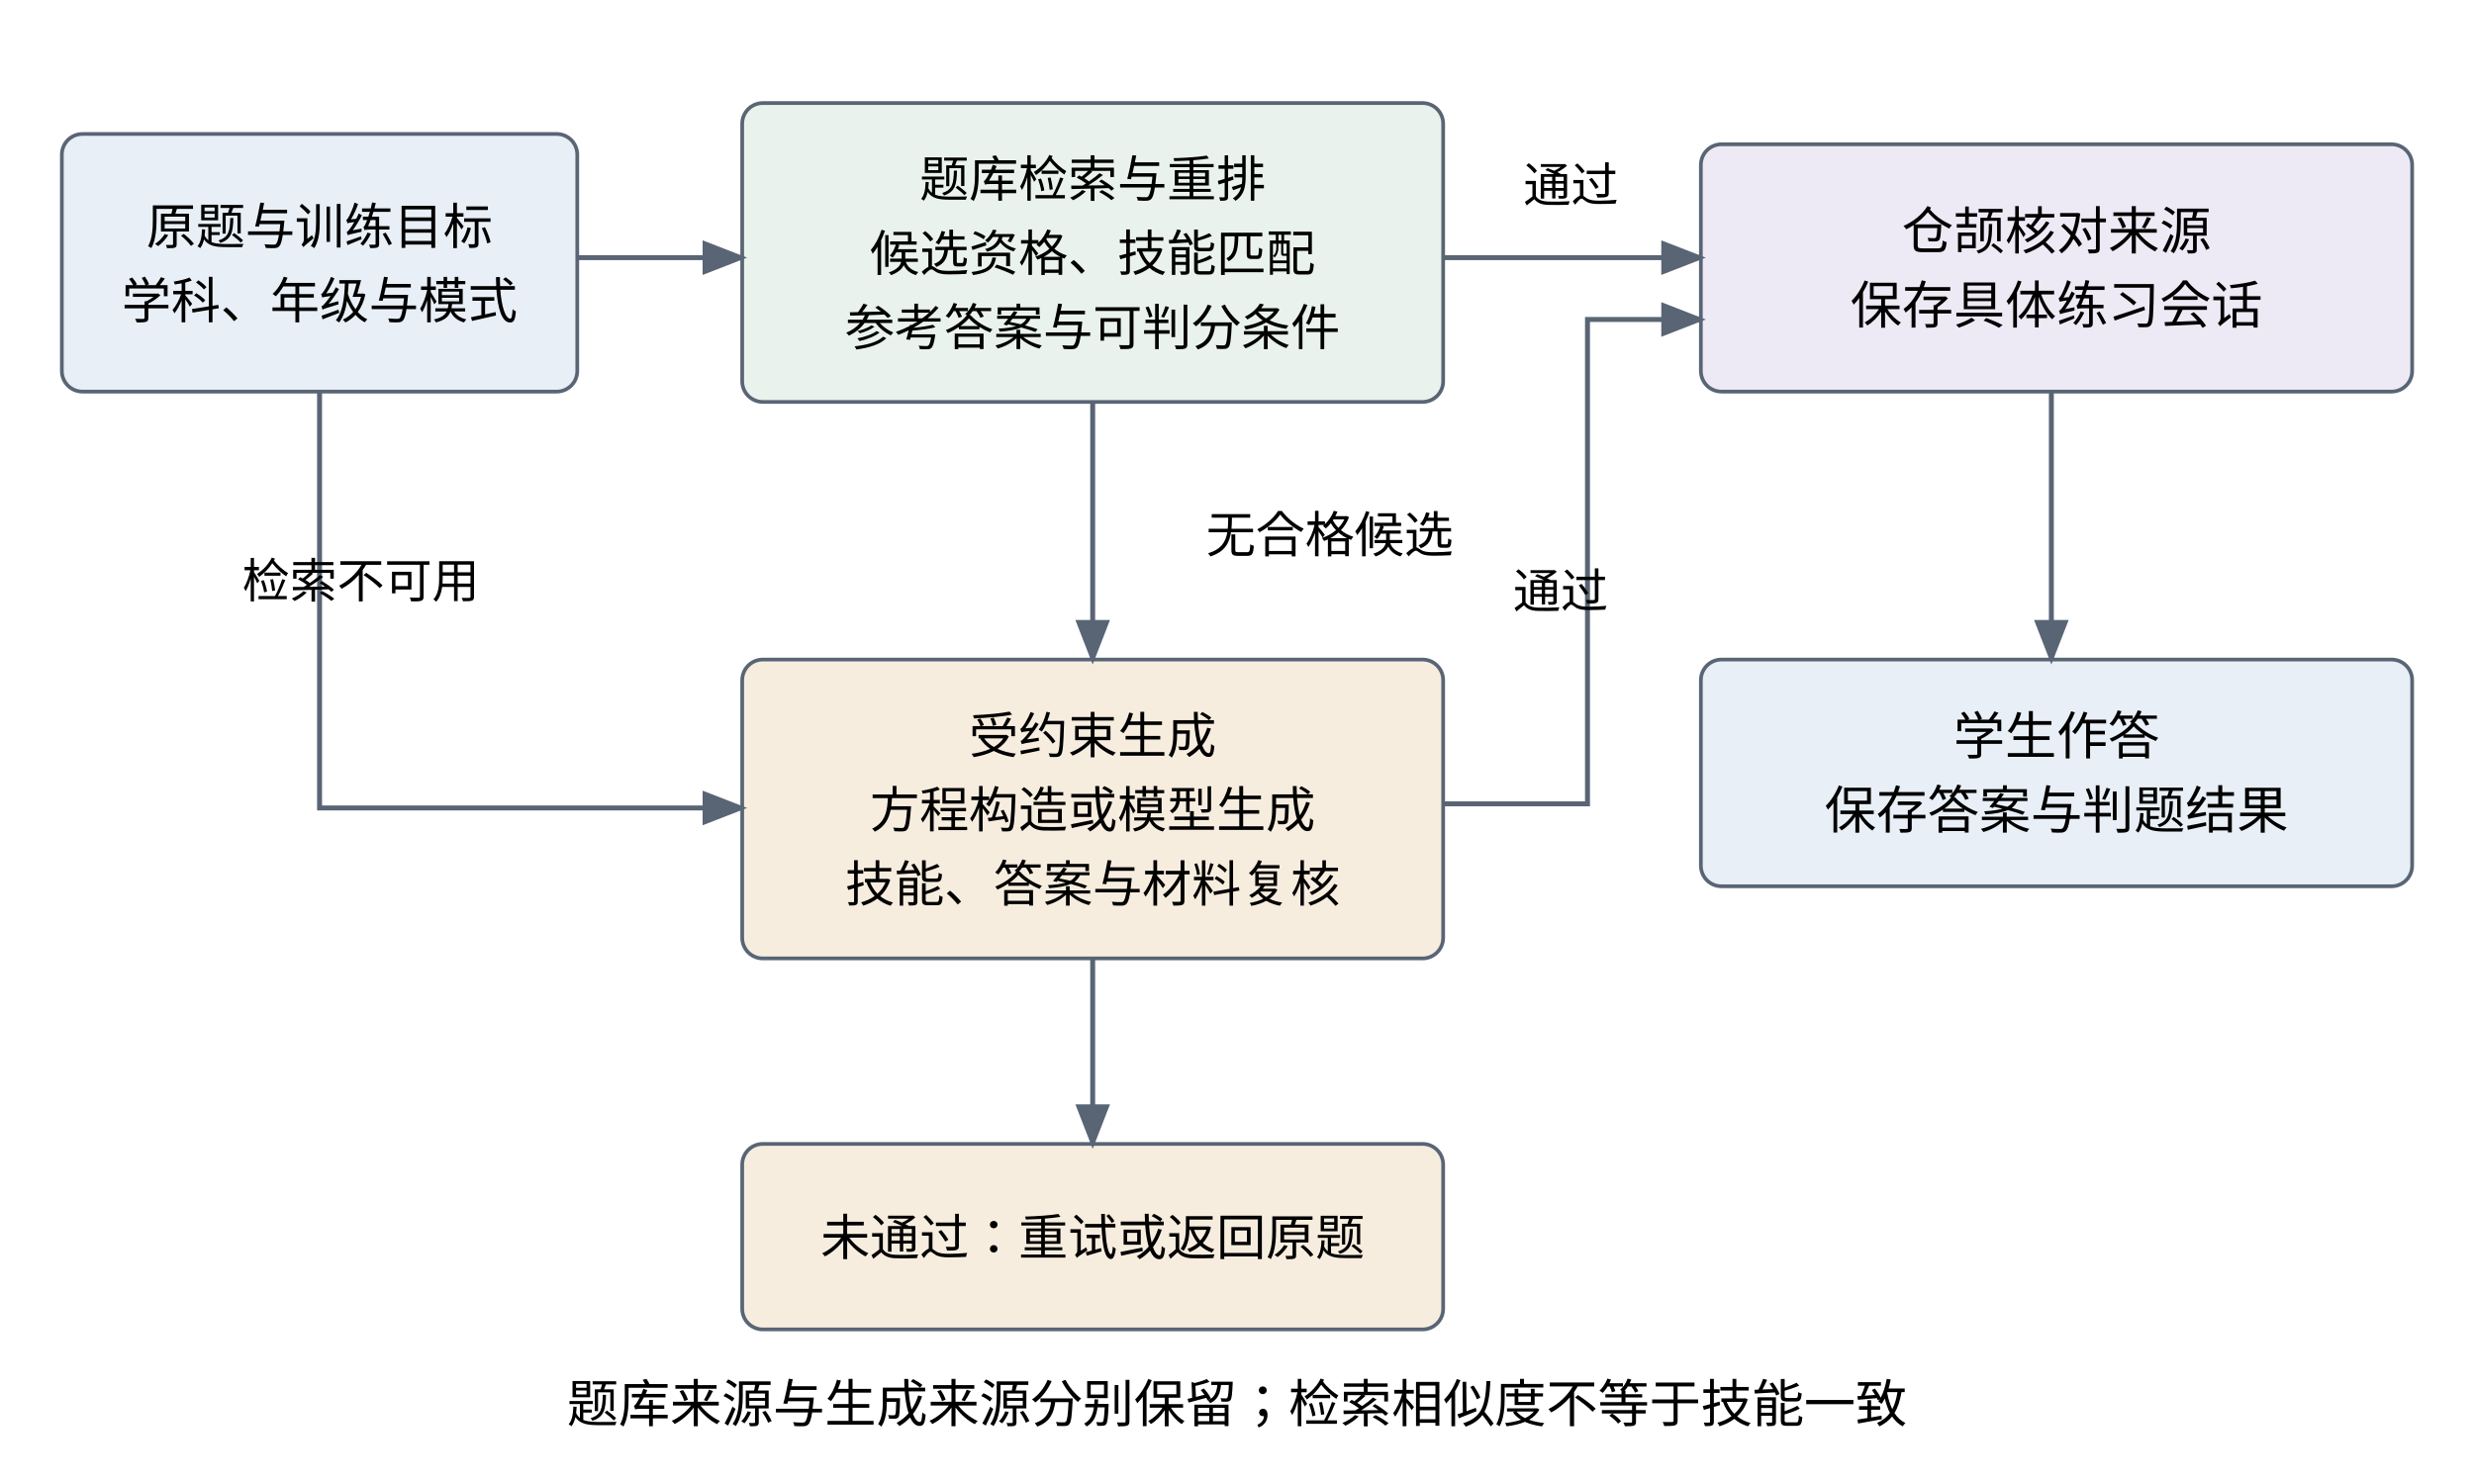
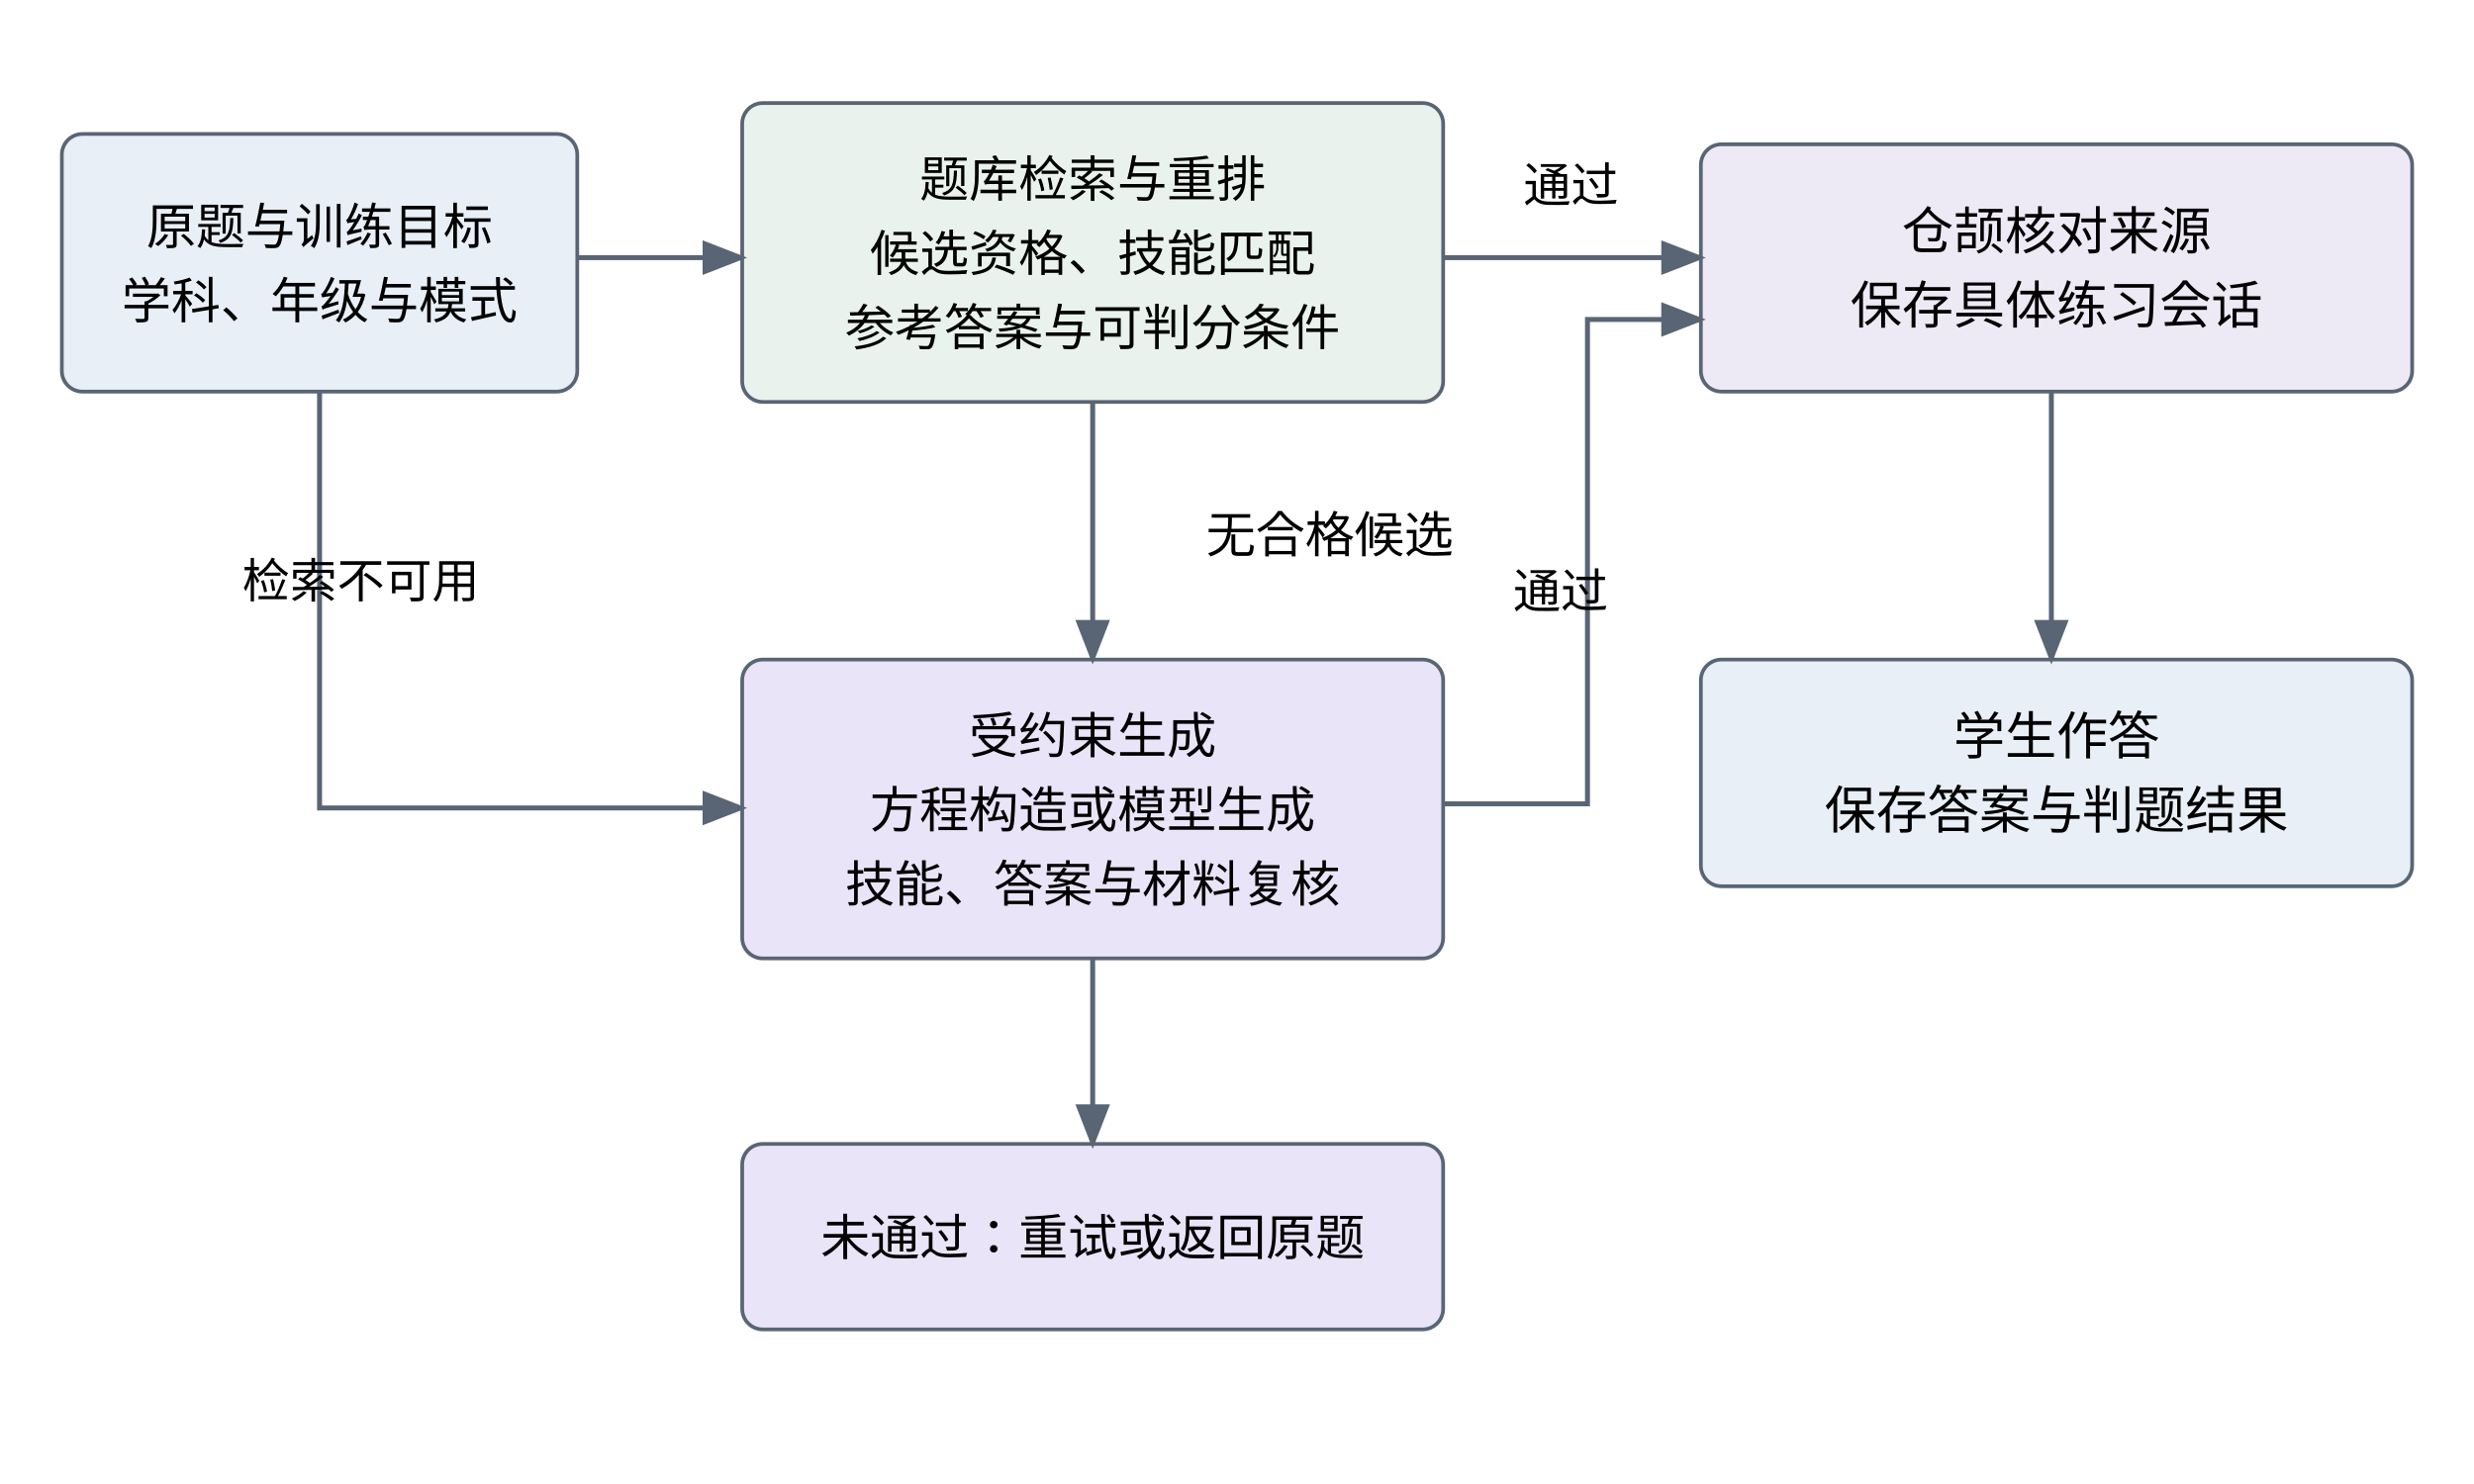
<svg xmlns="http://www.w3.org/2000/svg" width="1200" height="720" viewBox="0 0 1200 720">
  <defs>
    <marker id="arr" markerWidth="9" markerHeight="7" refX="8" refY="3.5" orient="auto">
      <path d="M0,0 L9,3.5 L0,7" fill="#596575" />
    </marker>
  </defs>
  <rect width="1200" height="720" fill="white" />
  <rect x="30" y="65" width="250" height="125" rx="10" fill="#E8EFF6" stroke="#596575" stroke-width="1.8" />
  <text x="71.00" y="118.5" fill="#000000" font-family="SimSun" font-size="24" font-weight="400" text-anchor="start">原题与训练目标</text>
  <text x="59.00" y="154.5" fill="#000000" font-family="SimSun" font-size="24" font-weight="400" text-anchor="start">学科、年级与模式</text>
  <rect x="360" y="50" width="340" height="145" rx="10" fill="#E9F2EC" stroke="#596575" stroke-width="1.8" />
  <text x="446.00" y="95.5" fill="#000000" font-family="SimSun" font-size="24" font-weight="400" text-anchor="start">题库检索与重排</text>
  <text x="422.00" y="131.5" fill="#000000" font-family="SimSun" font-size="24" font-weight="400" text-anchor="start">候选资格、技能匹配</text>
  <text x="410.00" y="167.5" fill="#000000" font-family="SimSun" font-size="24" font-weight="400" text-anchor="start">参考答案与可判分条件</text>
  <path d="M280,125 L360,125" fill="none" stroke="#596575" stroke-width="2.4" marker-end="url(#arr)" />
-   <rect x="360" y="320" width="340" height="145" rx="10" fill="#F7EDDF" stroke="#596575" stroke-width="1.8" />
+   <rect x="360" y="320" width="340" height="145" rx="10" fill="#E9E4F7" stroke="#596575" stroke-width="1.8" />
  <text x="470.00" y="365.5" fill="#000000" font-family="SimSun" font-size="24" font-weight="400" text-anchor="start">受约束生成</text>
  <text x="422.00" y="401.5" fill="#000000" font-family="SimSun" font-size="24" font-weight="400" text-anchor="start">方程构造或模型生成</text>
  <text x="410.00" y="437.5" fill="#000000" font-family="SimSun" font-size="24" font-weight="400" text-anchor="start">技能、答案与材料复核</text>
  <path d="M530,195 L530,320" fill="none" stroke="#596575" stroke-width="2.4" marker-end="url(#arr)" />
  <text x="585.00" y="268" fill="#000000" font-family="SimSun" font-size="24" font-weight="400" text-anchor="start">无合格候选</text>
  <path d="M155,190 L155,392 L360,392" fill="none" stroke="#596575" stroke-width="2.4" marker-end="url(#arr)" />
  <text x="117.50" y="290" fill="#000000" font-family="SimSun" font-size="23" font-weight="400" text-anchor="start">检索不可用</text>
  <rect x="825" y="70" width="345" height="120" rx="10" fill="#EEEAF5" stroke="#596575" stroke-width="1.8" />
  <text x="922.50" y="121.0" fill="#000000" font-family="SimSun" font-size="25" font-weight="400" text-anchor="start">仓颉核对来源</text>
  <text x="897.50" y="157.0" fill="#000000" font-family="SimSun" font-size="25" font-weight="400" text-anchor="start">保存具体练习会话</text>
  <path d="M700,125 L825,125" fill="none" stroke="#596575" stroke-width="2.4" marker-end="url(#arr)" />
  <text x="739.00" y="98" fill="#000000" font-family="SimSun" font-size="23" font-weight="400" text-anchor="start">通过</text>
  <path d="M700,390 L770,390 L770,155 L825,155" fill="none" stroke="#596575" stroke-width="2.4" marker-end="url(#arr)" />
  <text x="734.00" y="295" fill="#000000" font-family="SimSun" font-size="23" font-weight="400" text-anchor="start">通过</text>
  <rect x="825" y="320" width="345" height="110" rx="10" fill="#E8EFF6" stroke="#596575" stroke-width="1.8" />
  <text x="947.50" y="366.0" fill="#000000" font-family="SimSun" font-size="25" font-weight="400" text-anchor="start">学生作答</text>
  <text x="885.00" y="402.0" fill="#000000" font-family="SimSun" font-size="25" font-weight="400" text-anchor="start">保存答案与判题结果</text>
  <path d="M995,190 L995,320" fill="none" stroke="#596575" stroke-width="2.4" marker-end="url(#arr)" />
-   <rect x="360" y="555" width="340" height="90" rx="10" fill="#F7EDDF" stroke="#596575" stroke-width="1.8" />
+   <rect x="360" y="555" width="340" height="90" rx="10" fill="#E9E4F7" stroke="#596575" stroke-width="1.8" />
  <text x="398.00" y="609.0" fill="#000000" font-family="SimSun" font-size="24" font-weight="400" text-anchor="start">未通过：重试或返回原题</text>
  <path d="M530,465 L530,555" fill="none" stroke="#596575" stroke-width="2.4" marker-end="url(#arr)" />
-   <text x="275.00" y="690" fill="#000000" font-family="SimSun" font-size="25" font-weight="400" text-anchor="start">题库来源与生成来源分别保留；检索相似度不等于技能一致</text>
</svg>
